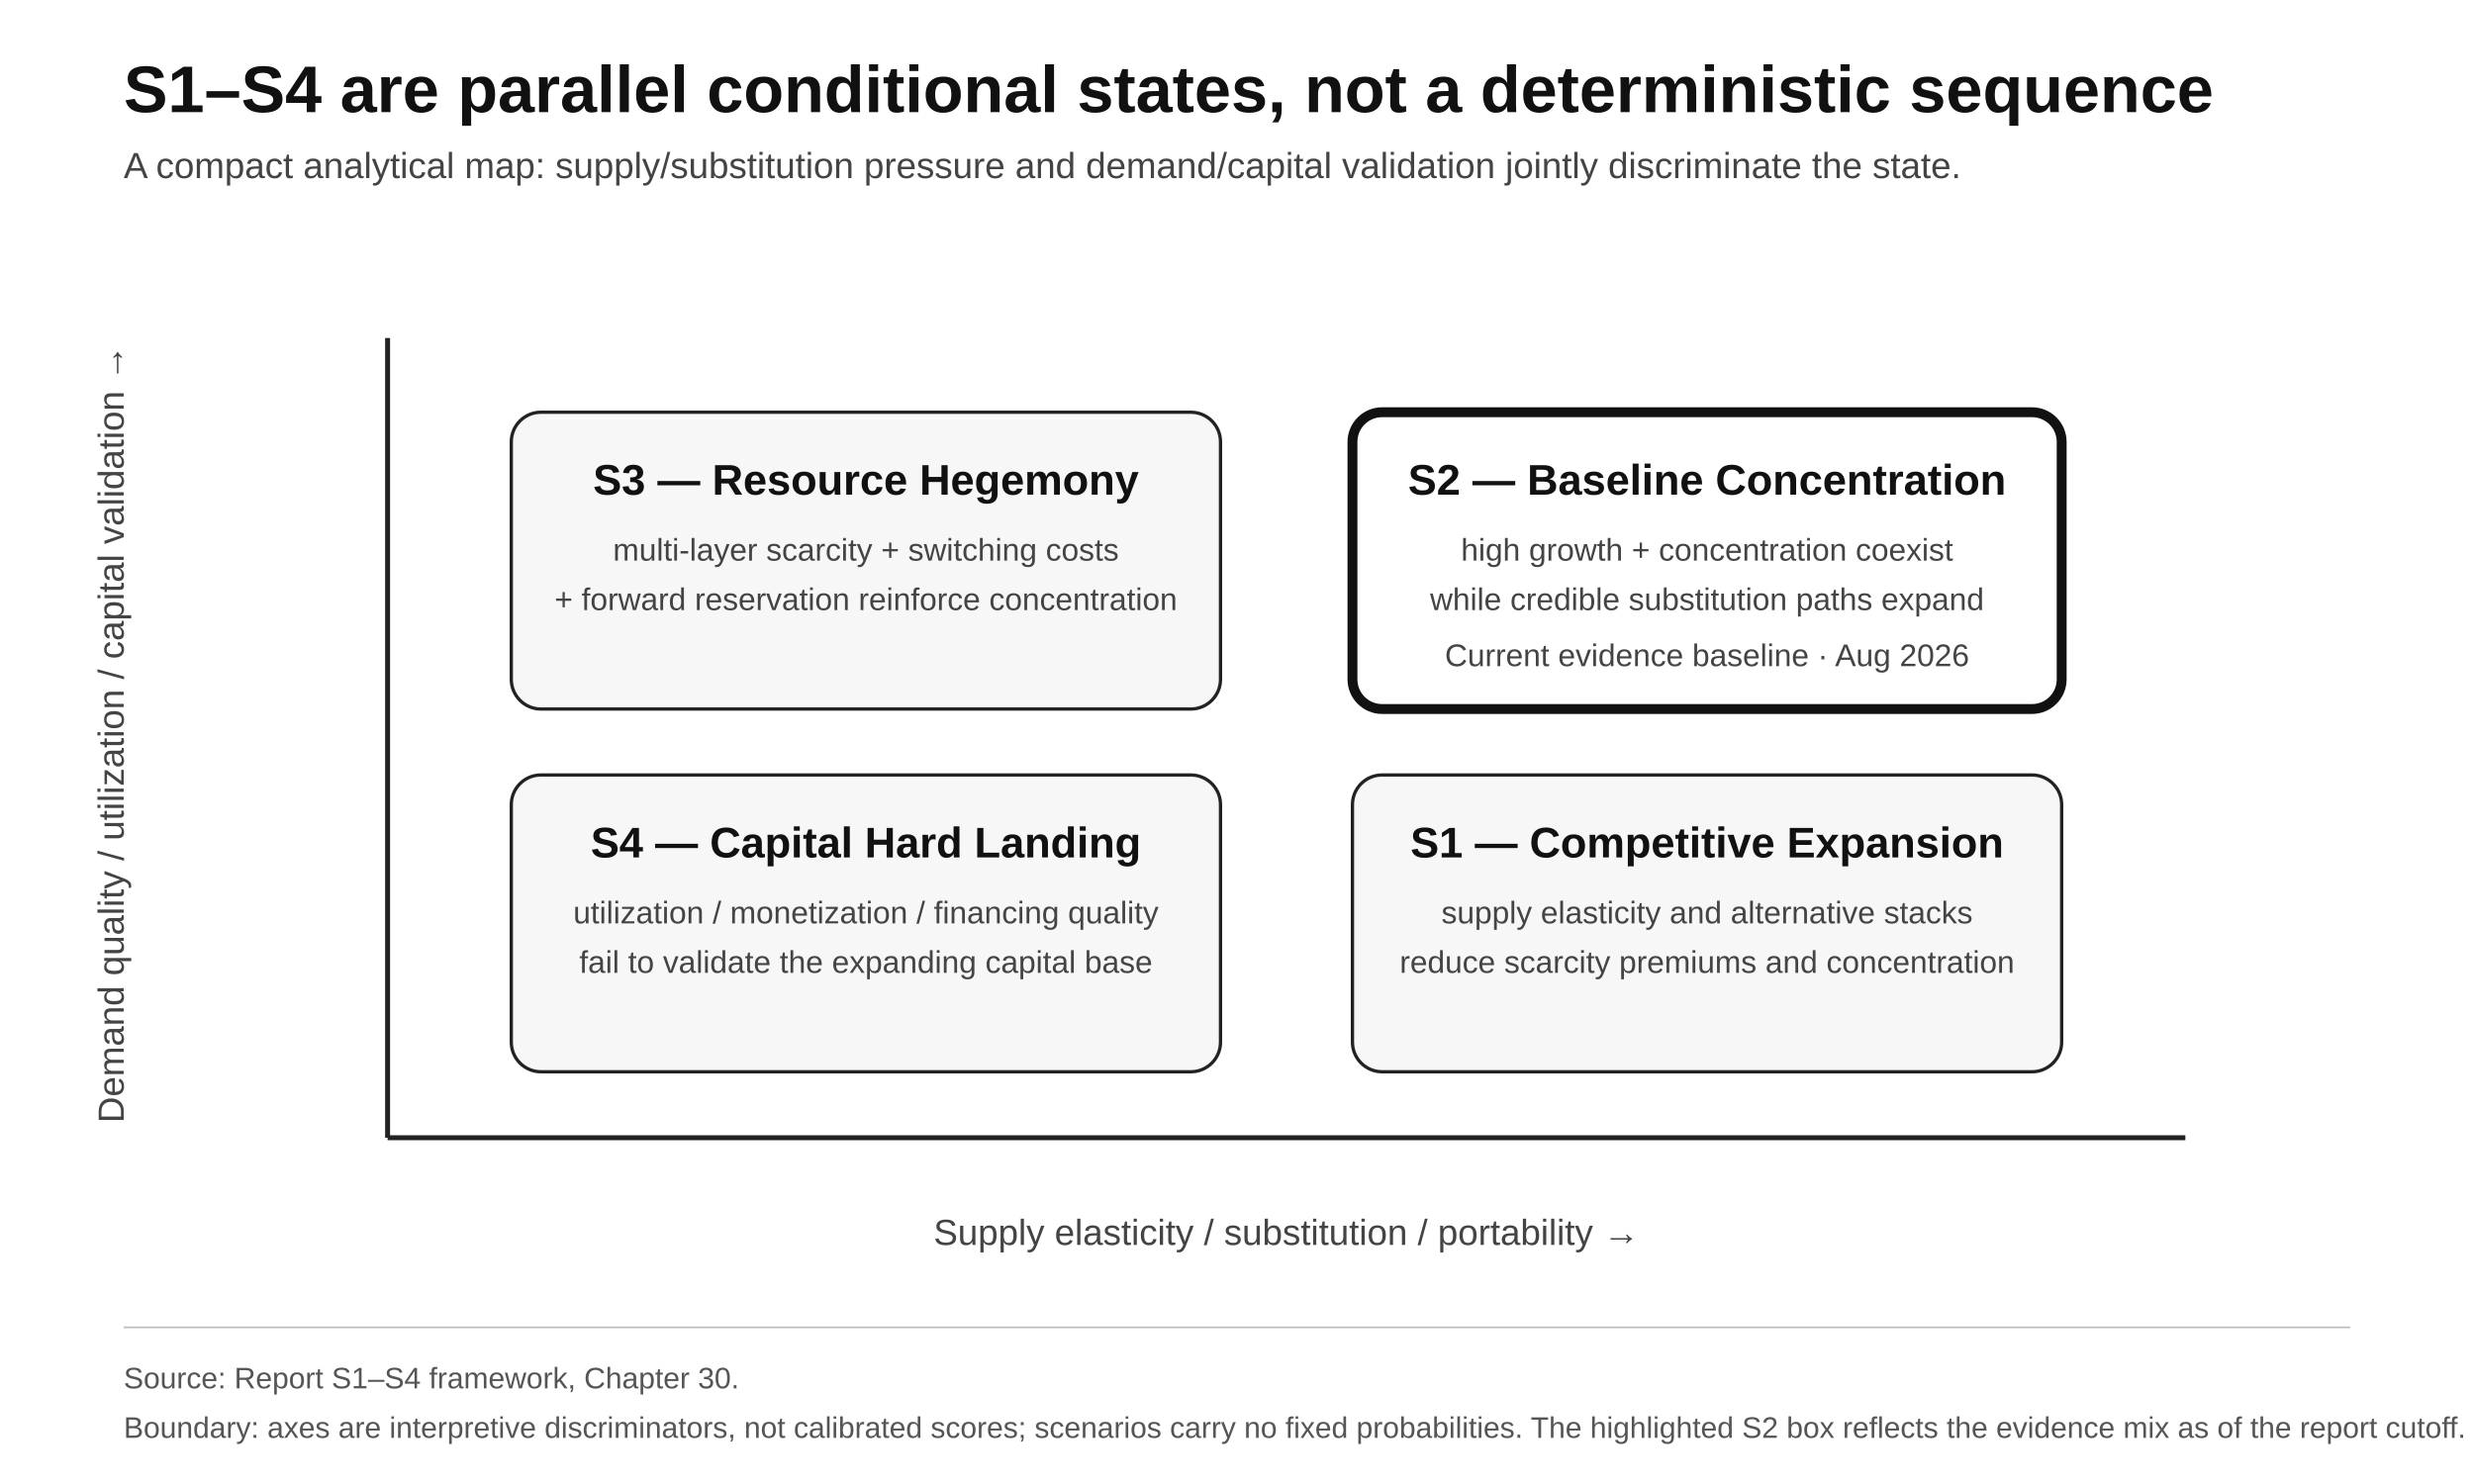
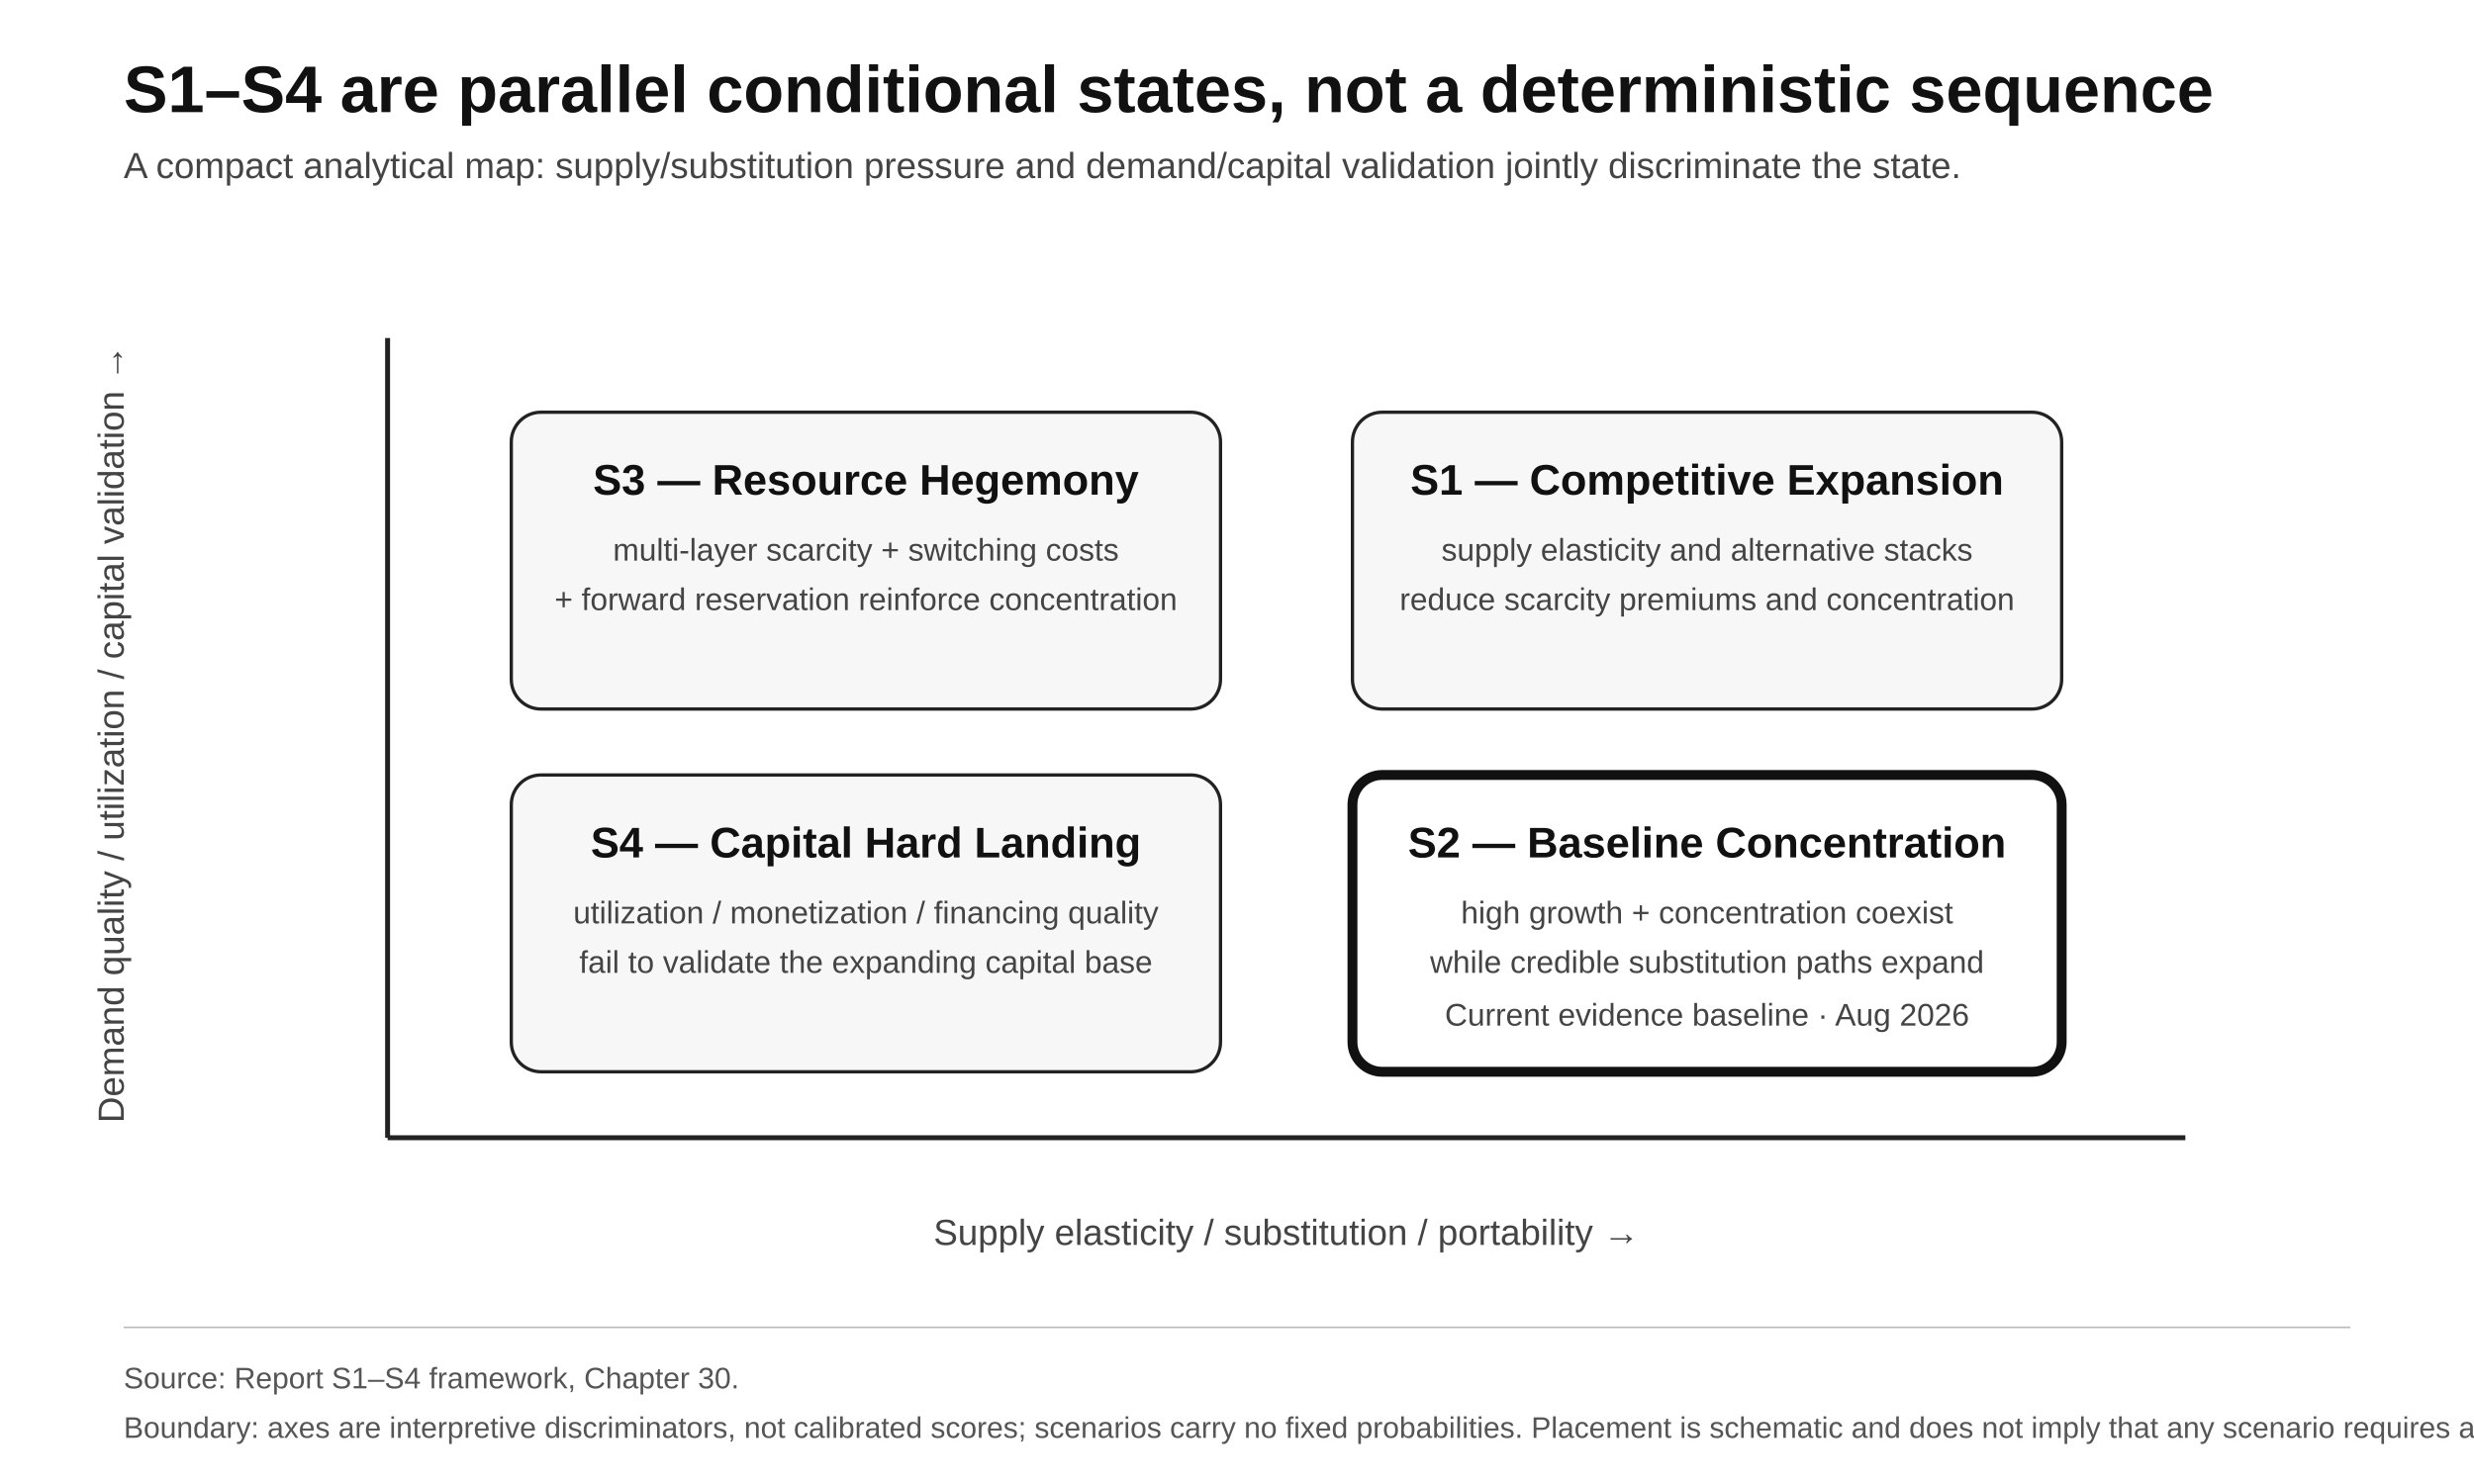
<svg xmlns="http://www.w3.org/2000/svg" width="1500" height="900" viewBox="0 0 1500 900" role="img" aria-labelledby="title desc">
  <rect width="1500" height="900" fill="white" />
  <style>text{font-family:Arial,Helvetica,sans-serif;fill:#111}.t{font-size:40px;font-weight:700}.s{font-size:22px;fill:#444}.q{font-size:26px;font-weight:700}.d{font-size:19px;fill:#444}.axis{stroke:#222;stroke-width:3}.box{fill:#f7f7f7;stroke:#222;stroke-width:2}.current{fill:none;stroke:#111;stroke-width:6}.n{font-size:18px;fill:#555}</style>
  <text x="75" y="68" class="t">S1–S4 are parallel conditional states, not a deterministic sequence</text>
  <text x="75" y="108" class="s">A compact analytical map: supply/substitution pressure and demand/capital validation jointly discriminate the state.</text>
  <line x1="235" y1="690" x2="1325" y2="690" class="axis" />
  <line x1="235" y1="690" x2="235" y2="205" class="axis" />
  <text x="780" y="755" class="s" text-anchor="middle">Supply elasticity / substitution / portability →</text>
  <text x="75" y="445" class="s" text-anchor="middle" transform="rotate(-90 75 445)">Demand quality / utilization / capital validation →</text>
  <rect class="box" x="310" y="250" width="430" height="180" rx="18" />
  <text class="q" x="525" y="300" text-anchor="middle">S3 — Resource Hegemony</text>
  <text class="d" x="525" y="340" text-anchor="middle">multi-layer scarcity + switching costs</text>
  <text class="d" x="525" y="370" text-anchor="middle">+ forward reservation reinforce concentration</text>
-   <rect class="box current" x="820" y="250" width="430" height="180" rx="18" />
-   <text class="q" x="1035" y="300" text-anchor="middle">S2 — Baseline Concentration</text>
-   <text class="d" x="1035" y="340" text-anchor="middle">high growth + concentration coexist</text>
-   <text class="d" x="1035" y="370" text-anchor="middle">while credible substitution paths expand</text>
-   <text class="d" x="1035" y="404" text-anchor="middle">Current evidence baseline · Aug 2026</text>
+   <rect class="box" x="820" y="250" width="430" height="180" rx="18" />
+   <text class="q" x="1035" y="300" text-anchor="middle">S1 — Competitive Expansion</text>
+   <text class="d" x="1035" y="340" text-anchor="middle">supply elasticity and alternative stacks</text>
+   <text class="d" x="1035" y="370" text-anchor="middle">reduce scarcity premiums and concentration</text>
  <rect class="box" x="310" y="470" width="430" height="180" rx="18" />
  <text class="q" x="525" y="520" text-anchor="middle">S4 — Capital Hard Landing</text>
  <text class="d" x="525" y="560" text-anchor="middle">utilization / monetization / financing quality</text>
  <text class="d" x="525" y="590" text-anchor="middle">fail to validate the expanding capital base</text>
-   <rect class="box" x="820" y="470" width="430" height="180" rx="18" />
-   <text class="q" x="1035" y="520" text-anchor="middle">S1 — Competitive Expansion</text>
-   <text class="d" x="1035" y="560" text-anchor="middle">supply elasticity and alternative stacks</text>
-   <text class="d" x="1035" y="590" text-anchor="middle">reduce scarcity premiums and concentration</text>
+   <rect class="box current" x="820" y="470" width="430" height="180" rx="18" />
+   <text class="q" x="1035" y="520" text-anchor="middle">S2 — Baseline Concentration</text>
+   <text class="d" x="1035" y="560" text-anchor="middle">high growth + concentration coexist</text>
+   <text class="d" x="1035" y="590" text-anchor="middle">while credible substitution paths expand</text>
+   <text class="d" x="1035" y="622" text-anchor="middle">Current evidence baseline · Aug 2026</text>
  <line x1="75" y1="805" x2="1425" y2="805" stroke="#bbb" />
  <text x="75" y="842" class="n">Source: Report S1–S4 framework, Chapter 30.</text>
-   <text x="75" y="872" class="n">Boundary: axes are interpretive discriminators, not calibrated scores; scenarios carry no fixed probabilities. The highlighted S2 box reflects the evidence mix as of the report cutoff.</text>
+   <text x="75" y="872" class="n">Boundary: axes are interpretive discriminators, not calibrated scores; scenarios carry no fixed probabilities. Placement is schematic and does not imply that any scenario requires a unique combination of axis values.</text>
</svg>
